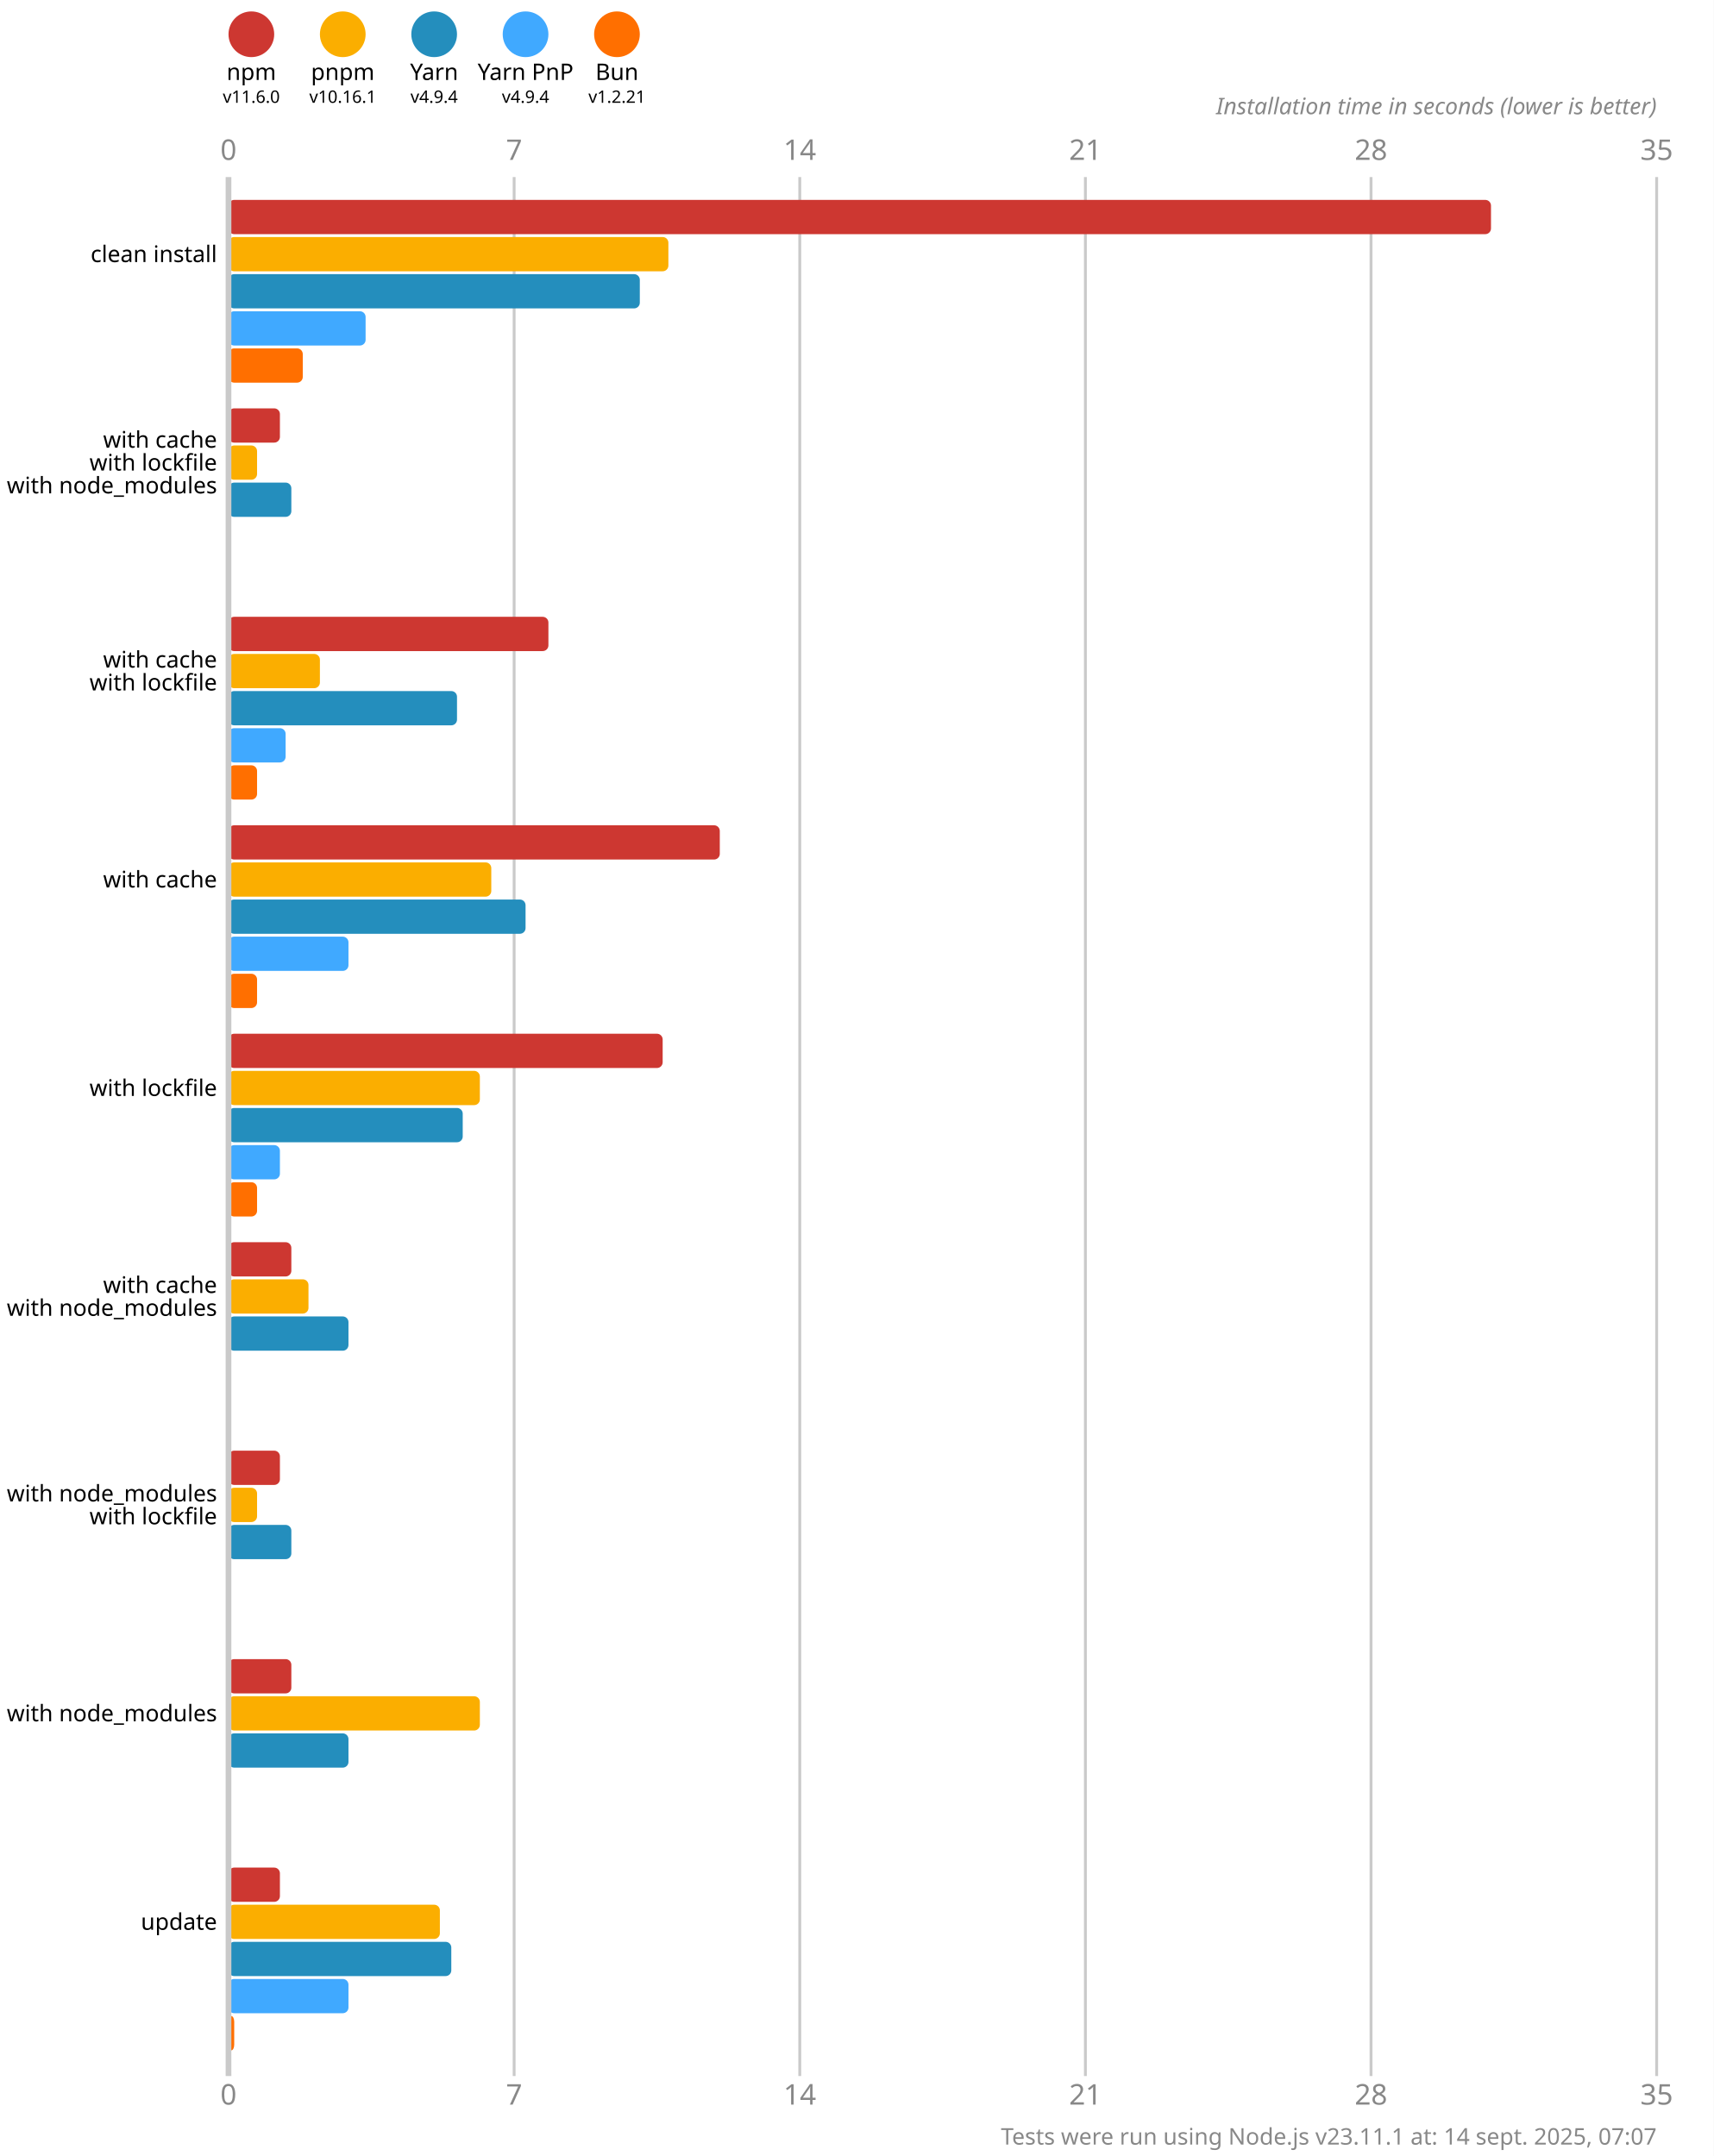
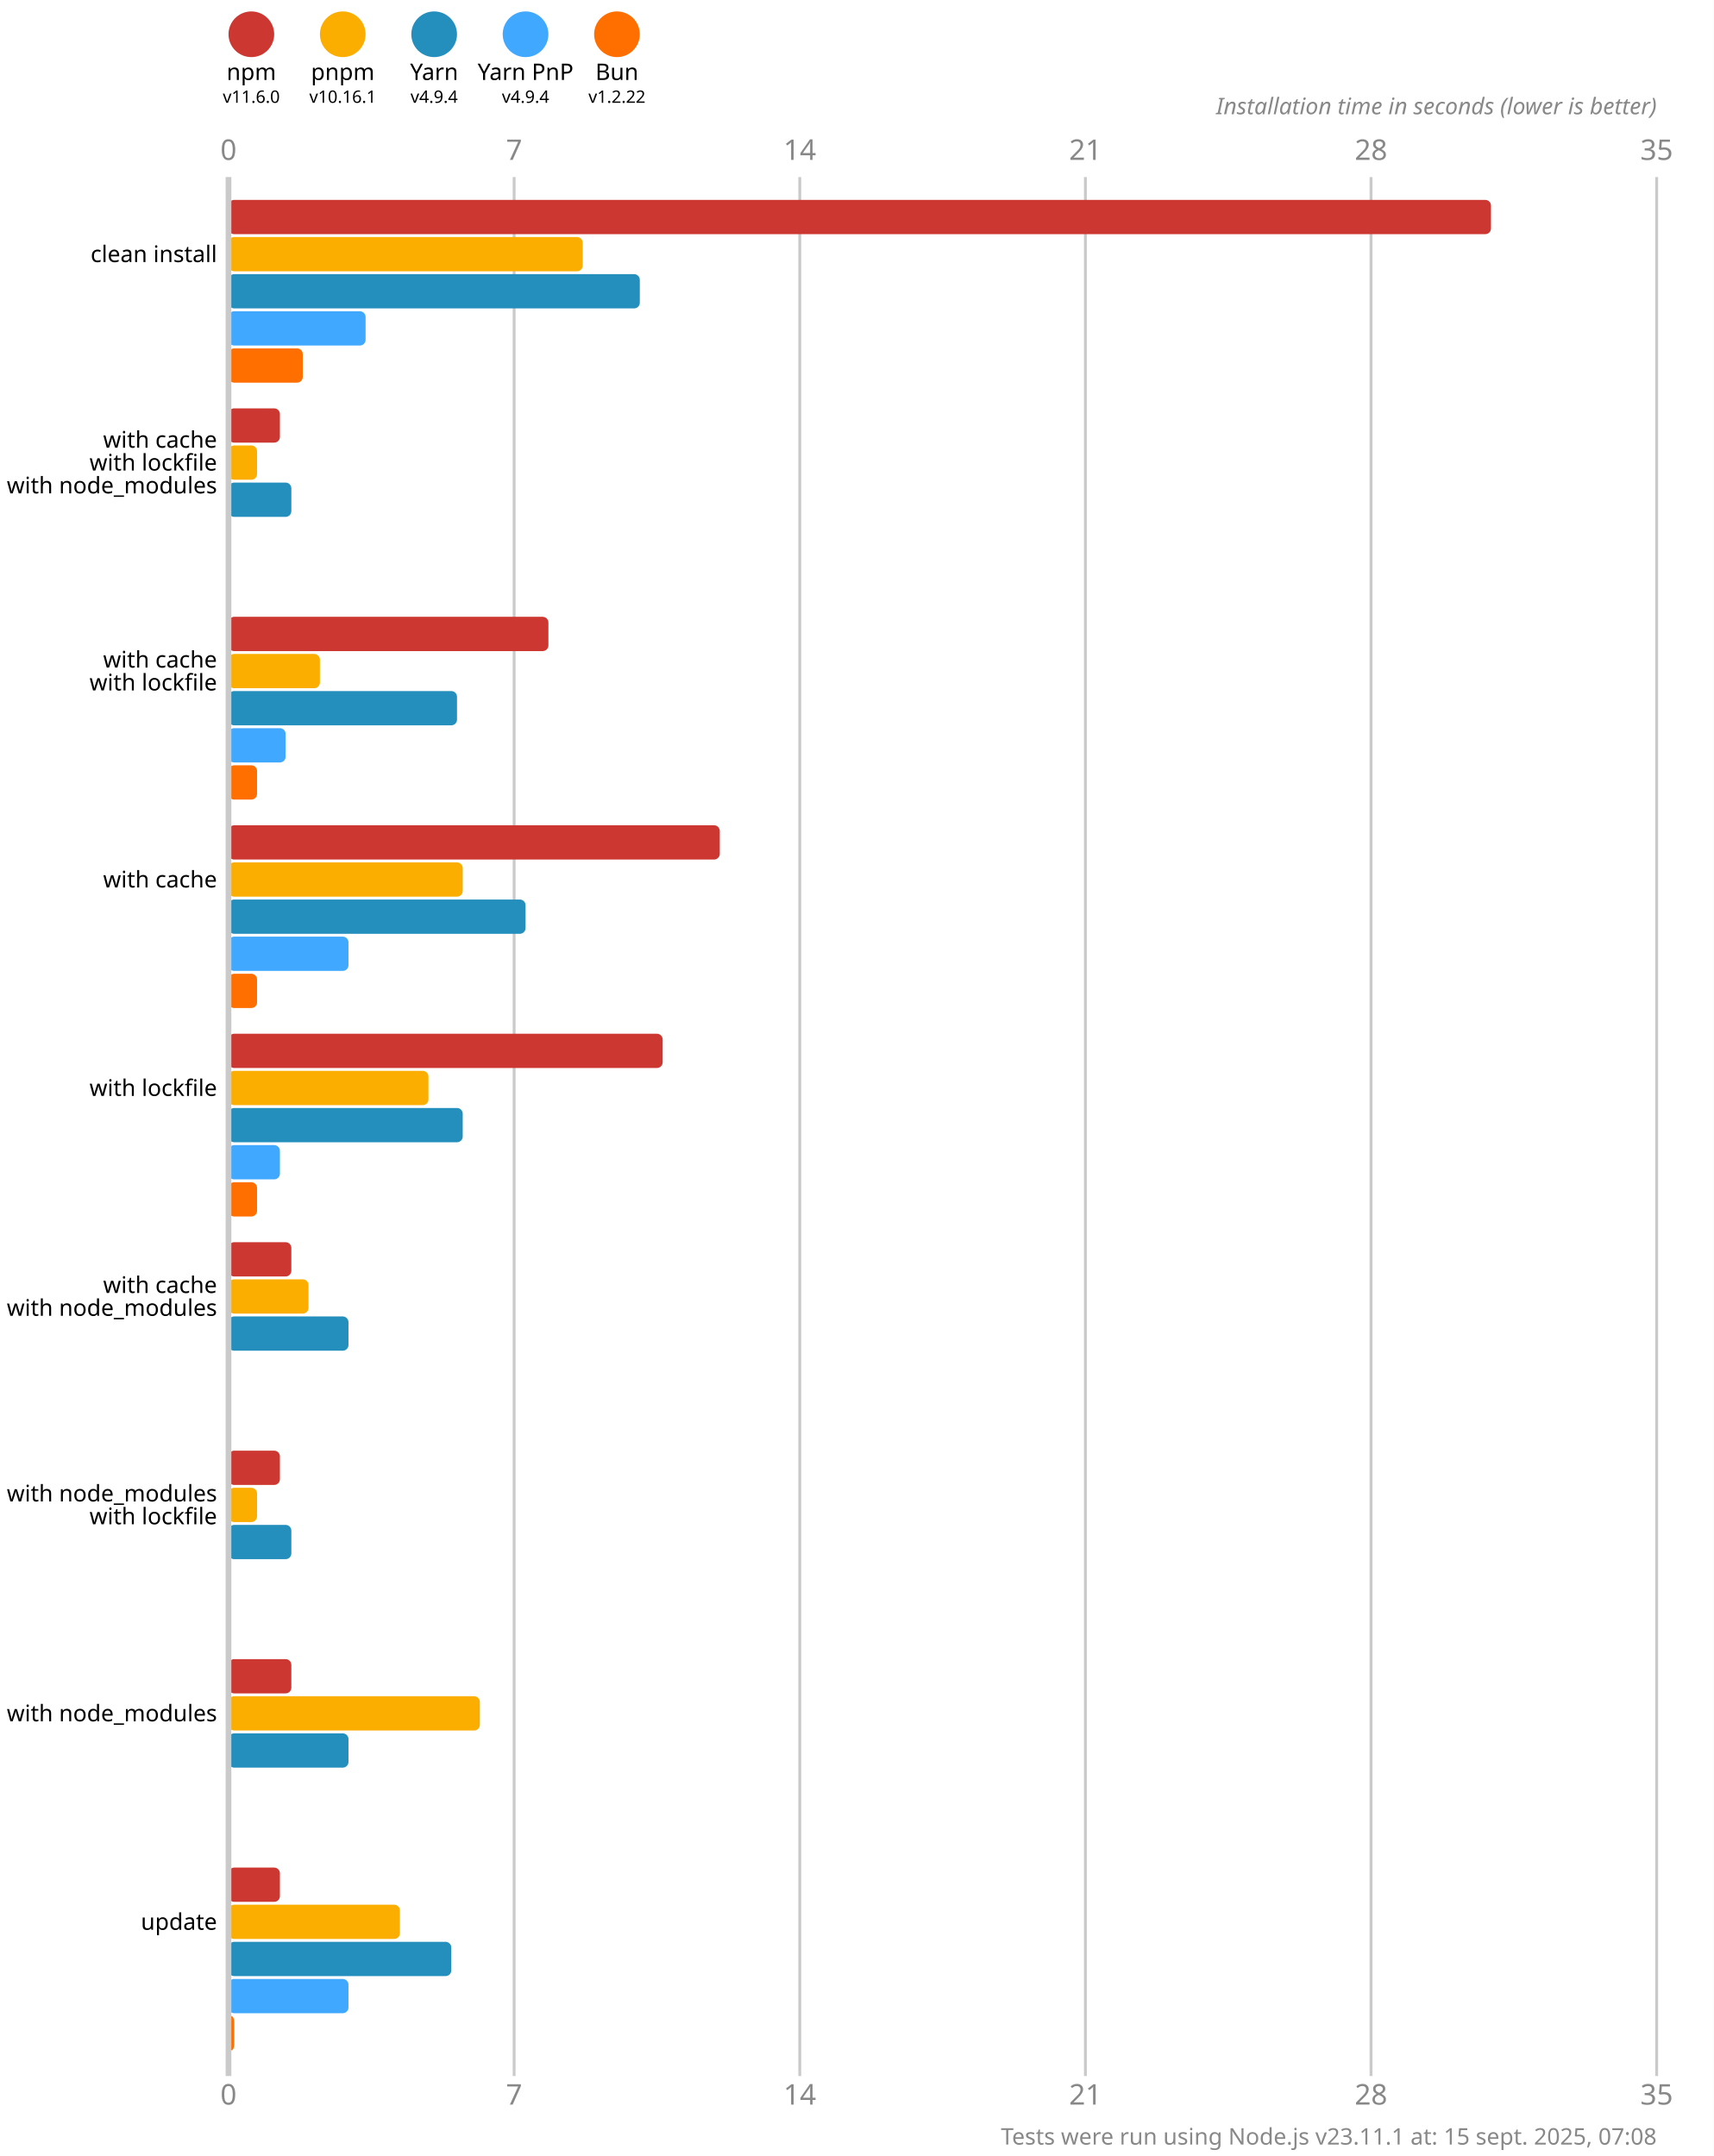
<svg xmlns="http://www.w3.org/2000/svg" version="1.1" viewBox="0 0 300 377.5">
  <style>
    .font { font-family: sans-serif; }
    .s3 { font-size: 3px; }
    .s4 { font-size: 4px; }
    .s5 { font-size: 5px; }
    .line { stroke: #cacaca; }
    .width { stroke-width: 0.5; }
    .text { fill: #888; }
  </style>
  <rect x="0" y="0" width="300" height="377.5" fill="#fff" />
  <circle cx="44" cy="6" r="4" fill="#cd3731" />
  <text x="44" y="14" class="font s4" text-anchor="middle">npm</text>
  <text x="44" y="18" class="font s3" text-anchor="middle">v11.6.0</text>
  <circle cx="60" cy="6" r="4" fill="#fbae00" />
  <text x="60" y="14" class="font s4" text-anchor="middle">pnpm</text>
  <text x="60" y="18" class="font s3" text-anchor="middle">v10.16.1</text>
  <circle cx="76" cy="6" r="4" fill="#248ebd" />
  <text x="76" y="14" class="font s4" text-anchor="middle">Yarn</text>
  <text x="76" y="18" class="font s3" text-anchor="middle">v4.9.4</text>
  <circle cx="92" cy="6" r="4" fill="#40a9ff" />
  <text x="92" y="14" class="font s4" text-anchor="middle">Yarn PnP</text>
  <text x="92" y="18" class="font s3" text-anchor="middle">v4.9.4</text>
  <circle cx="108" cy="6" r="4" fill="#ff6f00" />
  <text x="108" y="14" class="font s4" text-anchor="middle">Bun</text>
-   <text x="108" y="18" class="font s3" text-anchor="middle">v1.2.21</text>
+   <text x="108" y="18" class="font s3" text-anchor="middle">v1.2.22</text>
  <text x="40" y="28" class="font s5 text" text-anchor="middle">0</text>
  <text x="40" y="368.5" class="font s5 text" text-anchor="middle">0</text>
  <line x1="90" y1="31" x2="90" y2="363.5" class="line width" />
  <text x="90" y="28" class="font s5 text" text-anchor="middle">7</text>
  <text x="90" y="368.5" class="font s5 text" text-anchor="middle">7</text>
  <line x1="140" y1="31" x2="140" y2="363.5" class="line width" />
  <text x="140" y="28" class="font s5 text" text-anchor="middle">14</text>
  <text x="140" y="368.5" class="font s5 text" text-anchor="middle">14</text>
  <line x1="190" y1="31" x2="190" y2="363.5" class="line width" />
  <text x="190" y="28" class="font s5 text" text-anchor="middle">21</text>
  <text x="190" y="368.5" class="font s5 text" text-anchor="middle">21</text>
  <line x1="240" y1="31" x2="240" y2="363.5" class="line width" />
  <text x="240" y="28" class="font s5 text" text-anchor="middle">28</text>
  <text x="240" y="368.5" class="font s5 text" text-anchor="middle">28</text>
  <line x1="290" y1="31" x2="290" y2="363.5" class="line width" />
  <text x="290" y="28" class="font s5 text" text-anchor="middle">35</text>
  <text x="290" y="368.5" class="font s5 text" text-anchor="middle">35</text>
  <text x="290" y="20" class="font s4 text" font-style="italic" text-anchor="end">Installation time in seconds (lower is better)</text>
  <rect x="40" y="35" width="221" height="6" fill="#cd3731" rx="1" ry="1" />
-   <rect x="40" y="41.5" width="77" height="6" fill="#fbae00" rx="1" ry="1" />
+   <rect x="40" y="41.5" width="62" height="6" fill="#fbae00" rx="1" ry="1" />
  <rect x="40" y="48" width="72" height="6" fill="#248ebd" rx="1" ry="1" />
  <rect x="40" y="54.5" width="24" height="6" fill="#40a9ff" rx="1" ry="1" />
  <rect x="40" y="61" width="13" height="6" fill="#ff6f00" rx="1" ry="1" />
  <rect x="40" y="71.5" width="9" height="6" fill="#cd3731" rx="1" ry="1" />
  <rect x="40" y="78" width="5" height="6" fill="#fbae00" rx="1" ry="1" />
  <rect x="40" y="84.5" width="11" height="6" fill="#248ebd" rx="1" ry="1" />
  <rect x="40" y="91" width="0" height="6" fill="#40a9ff" rx="1" ry="1" />
  <rect x="40" y="97.5" width="0" height="6" fill="#ff6f00" rx="1" ry="1" />
  <rect x="40" y="108" width="56" height="6" fill="#cd3731" rx="1" ry="1" />
  <rect x="40" y="114.5" width="16" height="6" fill="#fbae00" rx="1" ry="1" />
  <rect x="40" y="121" width="40" height="6" fill="#248ebd" rx="1" ry="1" />
  <rect x="40" y="127.5" width="10" height="6" fill="#40a9ff" rx="1" ry="1" />
  <rect x="40" y="134" width="5" height="6" fill="#ff6f00" rx="1" ry="1" />
  <rect x="40" y="144.5" width="86" height="6" fill="#cd3731" rx="1" ry="1" />
-   <rect x="40" y="151" width="46" height="6" fill="#fbae00" rx="1" ry="1" />
+   <rect x="40" y="151" width="41" height="6" fill="#fbae00" rx="1" ry="1" />
  <rect x="40" y="157.5" width="52" height="6" fill="#248ebd" rx="1" ry="1" />
  <rect x="40" y="164" width="21" height="6" fill="#40a9ff" rx="1" ry="1" />
  <rect x="40" y="170.5" width="5" height="6" fill="#ff6f00" rx="1" ry="1" />
  <rect x="40" y="181" width="76" height="6" fill="#cd3731" rx="1" ry="1" />
-   <rect x="40" y="187.5" width="44" height="6" fill="#fbae00" rx="1" ry="1" />
+   <rect x="40" y="187.5" width="35" height="6" fill="#fbae00" rx="1" ry="1" />
  <rect x="40" y="194" width="41" height="6" fill="#248ebd" rx="1" ry="1" />
  <rect x="40" y="200.5" width="9" height="6" fill="#40a9ff" rx="1" ry="1" />
  <rect x="40" y="207" width="5" height="6" fill="#ff6f00" rx="1" ry="1" />
  <rect x="40" y="217.5" width="11" height="6" fill="#cd3731" rx="1" ry="1" />
  <rect x="40" y="224" width="14" height="6" fill="#fbae00" rx="1" ry="1" />
  <rect x="40" y="230.5" width="21" height="6" fill="#248ebd" rx="1" ry="1" />
  <rect x="40" y="237" width="0" height="6" fill="#40a9ff" rx="1" ry="1" />
  <rect x="40" y="243.5" width="0" height="6" fill="#ff6f00" rx="1" ry="1" />
  <rect x="40" y="254" width="9" height="6" fill="#cd3731" rx="1" ry="1" />
  <rect x="40" y="260.5" width="5" height="6" fill="#fbae00" rx="1" ry="1" />
  <rect x="40" y="267" width="11" height="6" fill="#248ebd" rx="1" ry="1" />
  <rect x="40" y="273.5" width="0" height="6" fill="#40a9ff" rx="1" ry="1" />
  <rect x="40" y="280" width="0" height="6" fill="#ff6f00" rx="1" ry="1" />
  <rect x="40" y="290.5" width="11" height="6" fill="#cd3731" rx="1" ry="1" />
  <rect x="40" y="297" width="44" height="6" fill="#fbae00" rx="1" ry="1" />
  <rect x="40" y="303.5" width="21" height="6" fill="#248ebd" rx="1" ry="1" />
  <rect x="40" y="310" width="0" height="6" fill="#40a9ff" rx="1" ry="1" />
  <rect x="40" y="316.5" width="0" height="6" fill="#ff6f00" rx="1" ry="1" />
  <rect x="40" y="327" width="9" height="6" fill="#cd3731" rx="1" ry="1" />
-   <rect x="40" y="333.5" width="37" height="6" fill="#fbae00" rx="1" ry="1" />
+   <rect x="40" y="333.5" width="30" height="6" fill="#fbae00" rx="1" ry="1" />
  <rect x="40" y="340" width="39" height="6" fill="#248ebd" rx="1" ry="1" />
  <rect x="40" y="346.5" width="21" height="6" fill="#40a9ff" rx="1" ry="1" />
  <rect x="40" y="353" width="1" height="6" fill="#ff6f00" rx="1" ry="1" />
  <line x1="40" y1="31" x2="40" y2="363.5" class="line" />
  <text x="38" y="44.5" class="font s4" dominant-baseline="middle" text-anchor="end">clean install</text>
  <text x="38" y="77" class="font s4" dominant-baseline="middle" text-anchor="end">with cache</text>
  <text x="38" y="81" class="font s4" dominant-baseline="middle" text-anchor="end">with lockfile</text>
  <text x="38" y="85" class="font s4" dominant-baseline="middle" text-anchor="end">with node_modules</text>
  <text x="38" y="115.5" class="font s4" dominant-baseline="middle" text-anchor="end">with cache</text>
  <text x="38" y="119.5" class="font s4" dominant-baseline="middle" text-anchor="end">with lockfile</text>
  <text x="38" y="154" class="font s4" dominant-baseline="middle" text-anchor="end">with cache</text>
  <text x="38" y="190.5" class="font s4" dominant-baseline="middle" text-anchor="end">with lockfile</text>
  <text x="38" y="225" class="font s4" dominant-baseline="middle" text-anchor="end">with cache</text>
  <text x="38" y="229" class="font s4" dominant-baseline="middle" text-anchor="end">with node_modules</text>
  <text x="38" y="261.5" class="font s4" dominant-baseline="middle" text-anchor="end">with node_modules</text>
  <text x="38" y="265.5" class="font s4" dominant-baseline="middle" text-anchor="end">with lockfile</text>
  <text x="38" y="300" class="font s4" dominant-baseline="middle" text-anchor="end">with node_modules</text>
  <text x="38" y="336.5" class="font s4" dominant-baseline="middle" text-anchor="end">update</text>
-   <text x="290" y="375.5" class="font s4 text" text-anchor="end">Tests were run using Node.js v23.11.1 at: 14 sept. 2025, 07:07</text>
+   <text x="290" y="375.5" class="font s4 text" text-anchor="end">Tests were run using Node.js v23.11.1 at: 15 sept. 2025, 07:08</text>
</svg>
